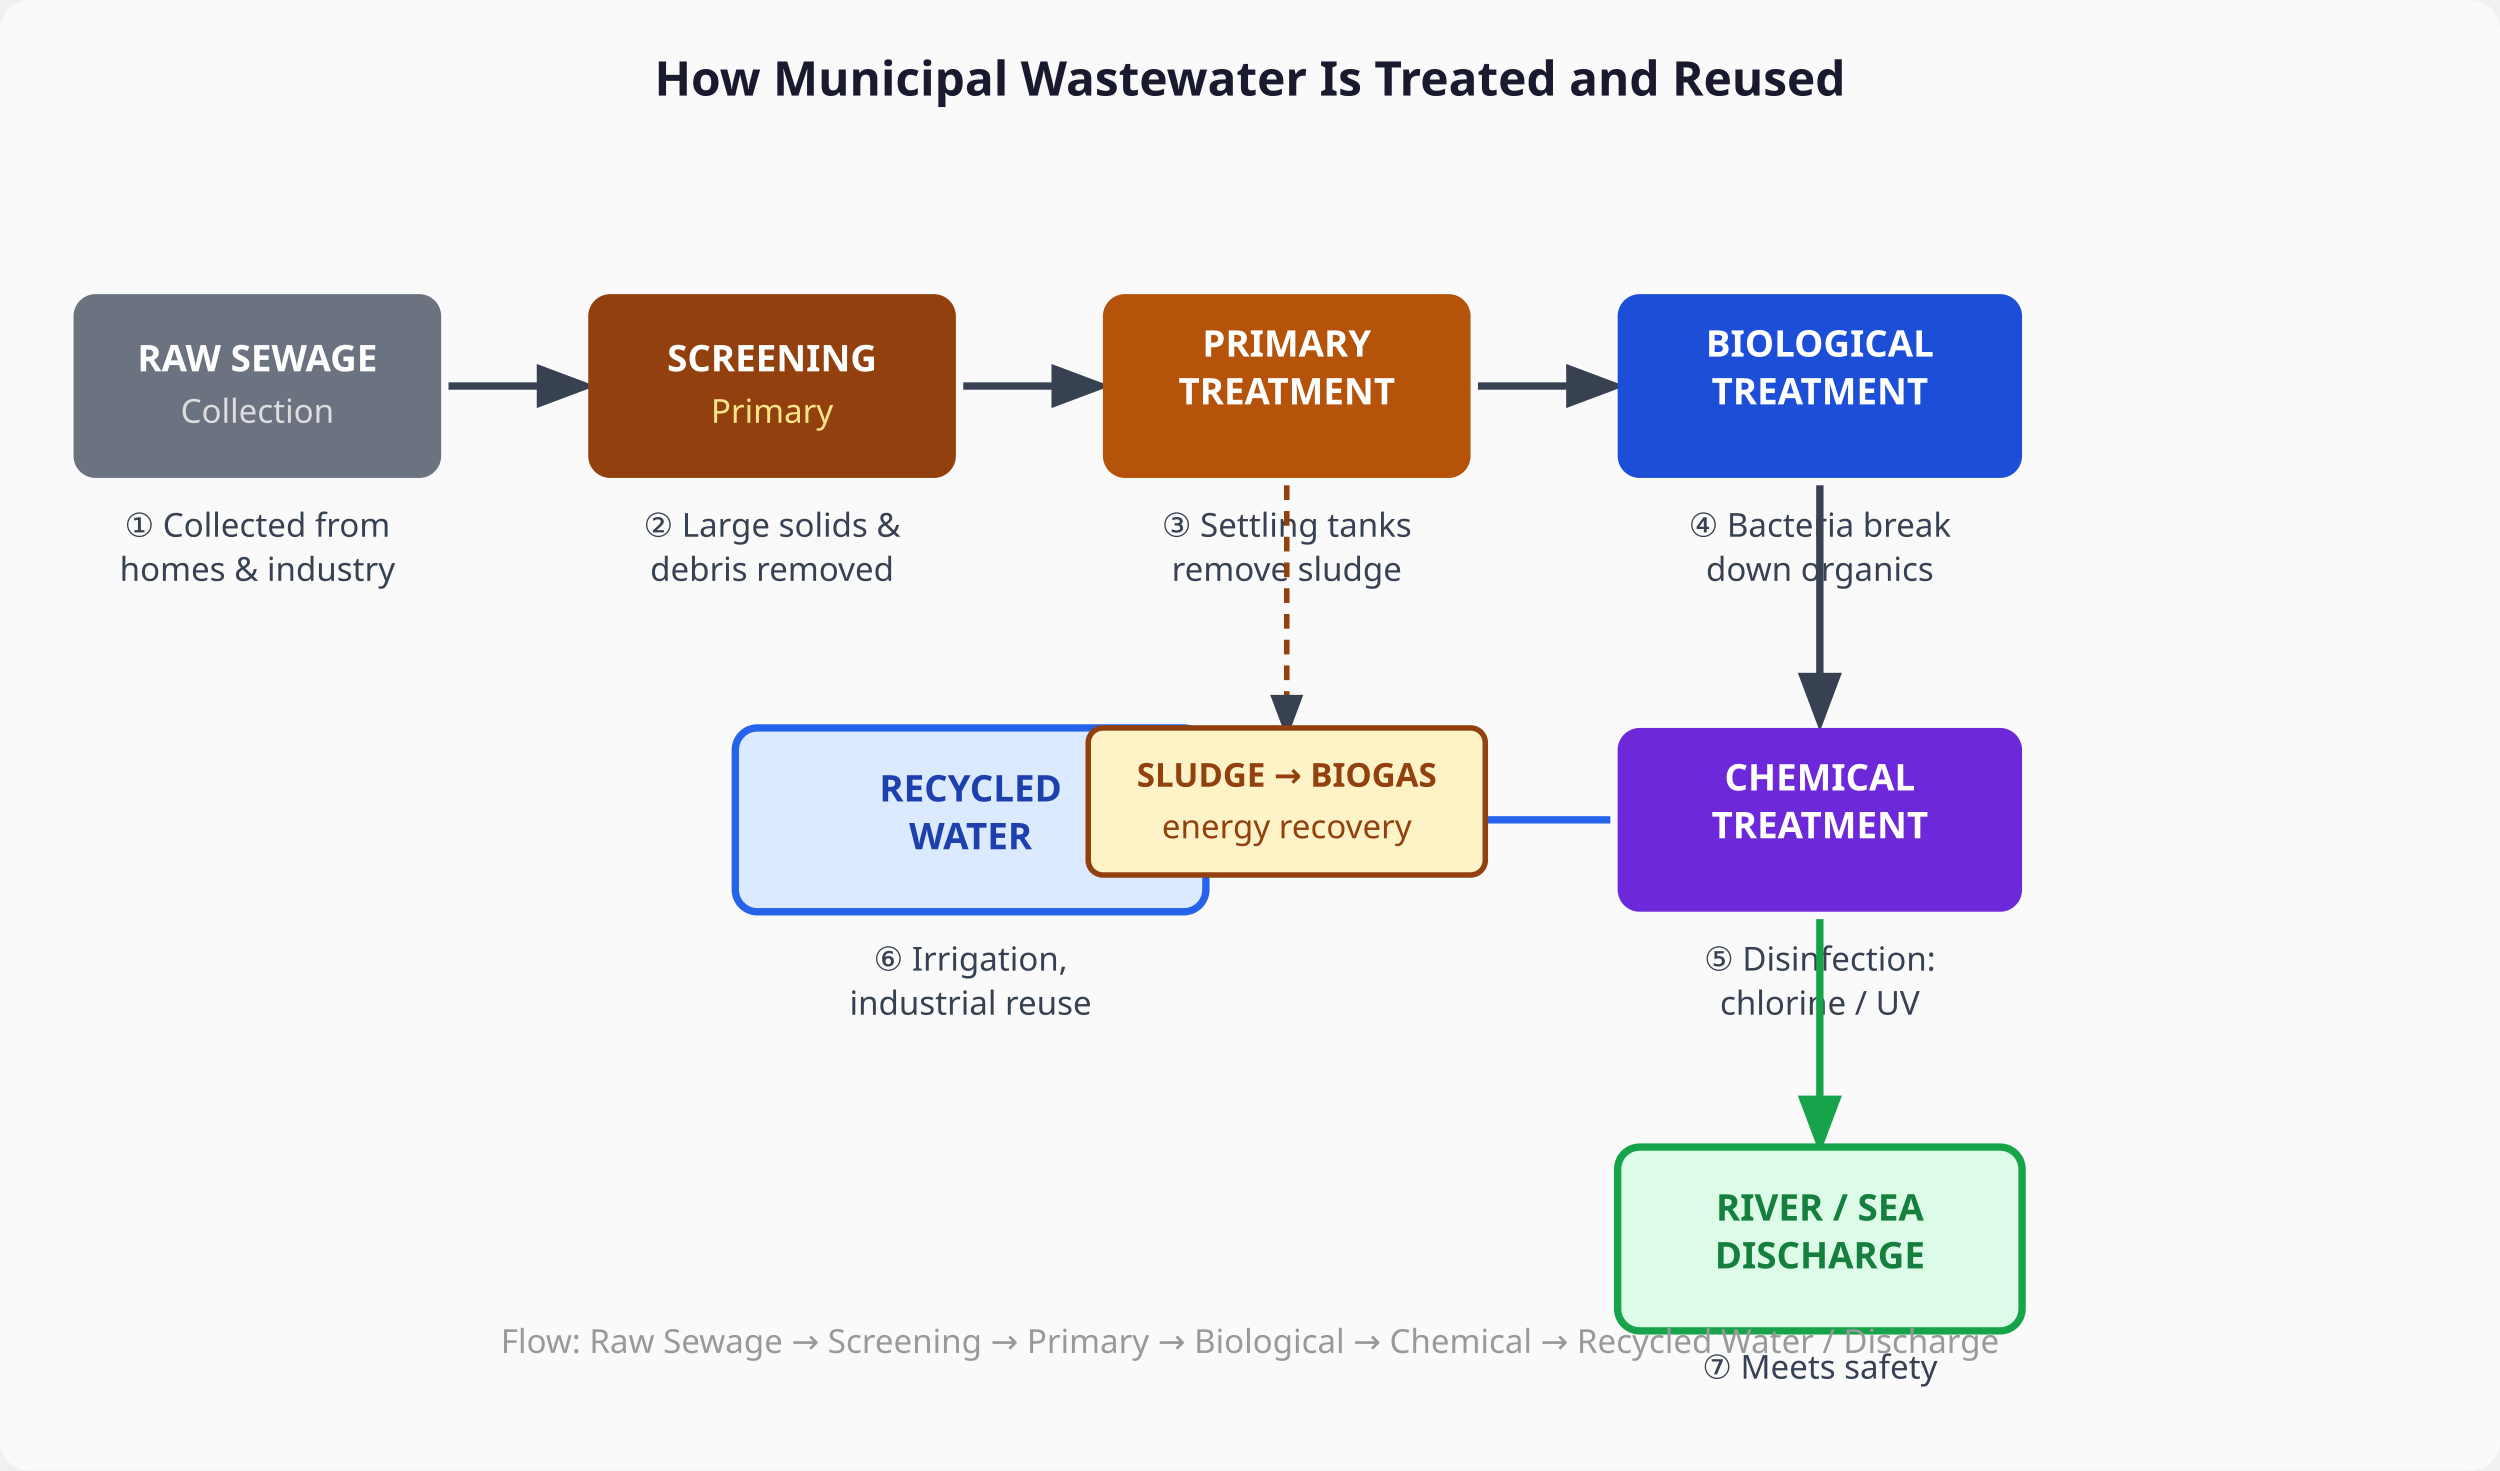
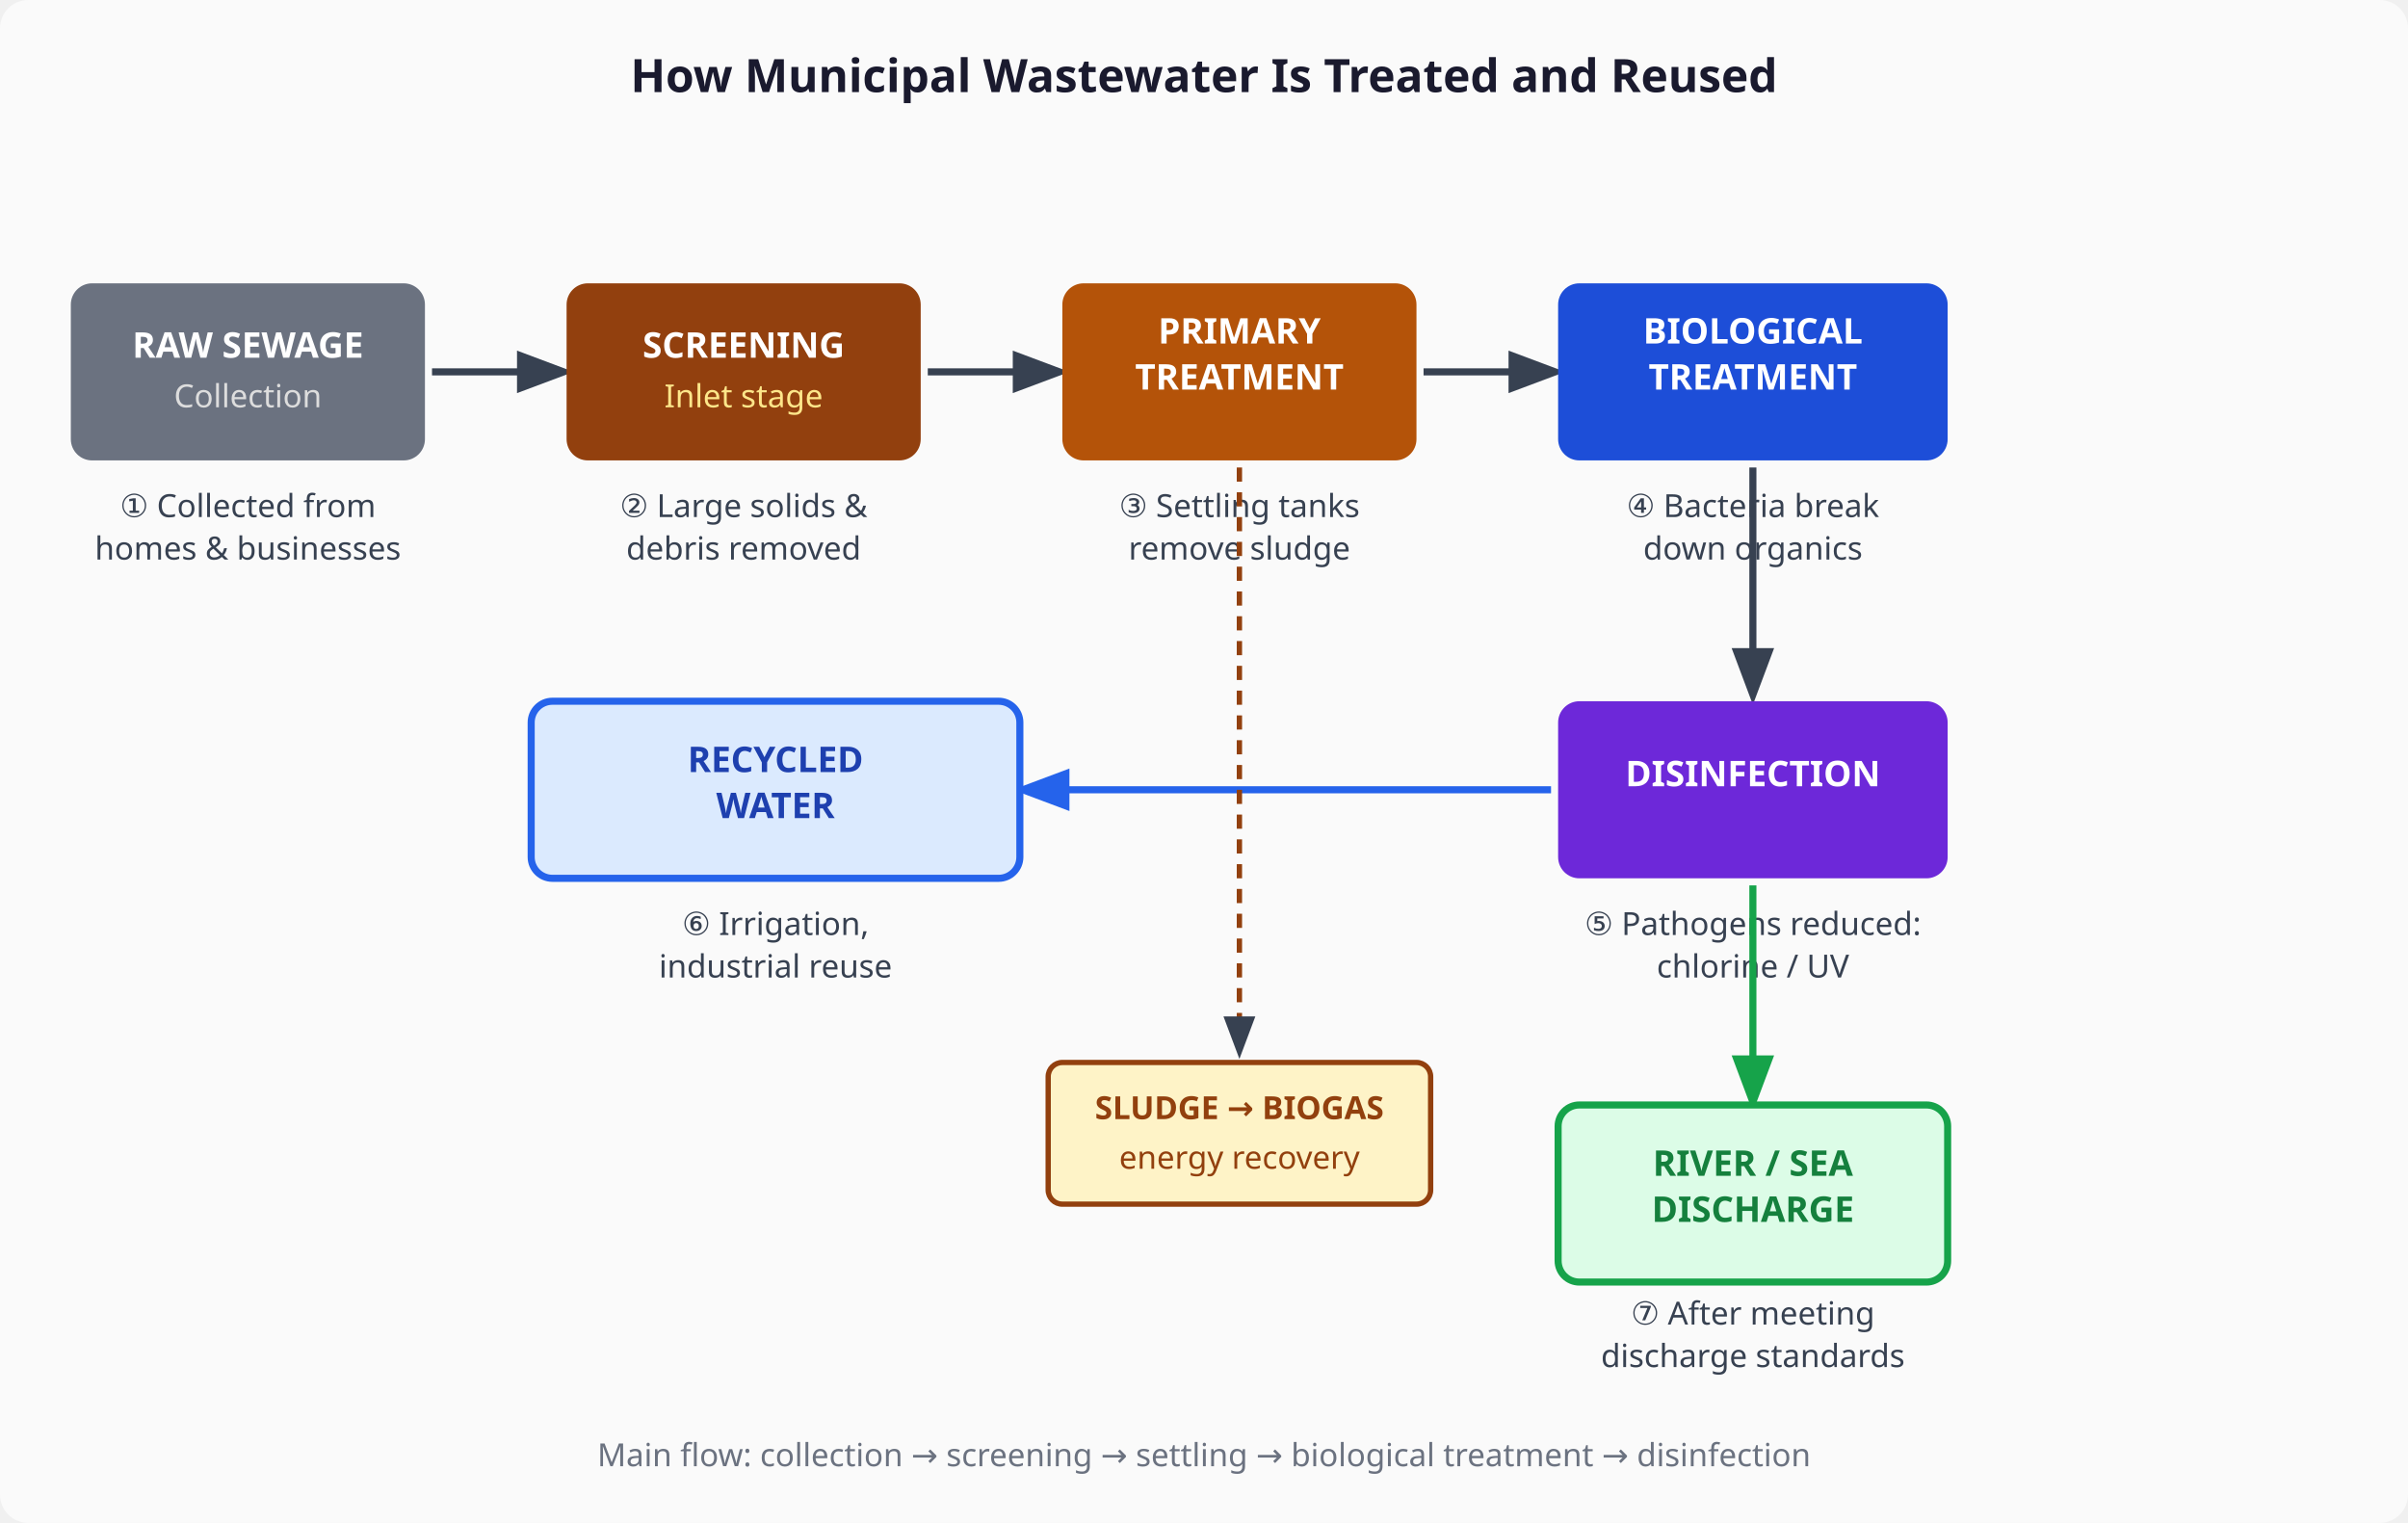
- <svg xmlns="http://www.w3.org/2000/svg" viewBox="0 0 680 400" font-family="system-ui,sans-serif">
-   <rect width="680" height="400" fill="#fafafa" rx="8" />
+ <svg xmlns="http://www.w3.org/2000/svg" viewBox="0 0 680 430" font-family="system-ui,sans-serif" role="img" aria-labelledby="title desc">
+   <rect width="680" height="430" fill="#fafafa" rx="8" />
  <text x="340" y="26" text-anchor="middle" font-size="13" font-weight="700" fill="#1a1a2e">How Municipal Wastewater Is Treated and Reused</text>
  <defs>
    <marker id="arr" markerWidth="8" markerHeight="8" refX="6" refY="3" orient="auto">
      <path d="M0,0 L0,6 L8,3 Z" fill="#374151" />
    </marker>
    <marker id="arr-blue" markerWidth="8" markerHeight="8" refX="6" refY="3" orient="auto">
      <path d="M0,0 L0,6 L8,3 Z" fill="#2563eb" />
    </marker>
    <marker id="arr-green" markerWidth="8" markerHeight="8" refX="6" refY="3" orient="auto">
      <path d="M0,0 L0,6 L8,3 Z" fill="#16a34a" />
    </marker>
  </defs>
  <rect x="20" y="80" width="100" height="50" fill="#6b7280" rx="6" />
  <text x="70" y="101" text-anchor="middle" font-size="10" fill="#fff" font-weight="700">RAW SEWAGE</text>
  <text x="70" y="115" text-anchor="middle" font-size="9" fill="#ddd">Collection</text>
  <text x="70" y="146" text-anchor="middle" font-size="9" fill="#374151">① Collected from</text>
-   <text x="70" y="158" text-anchor="middle" font-size="9" fill="#374151">homes &amp; industry</text>
+   <text x="70" y="158" text-anchor="middle" font-size="9" fill="#374151">homes &amp; businesses</text>
  <line x1="122" y1="105" x2="158" y2="105" stroke="#374151" stroke-width="2" marker-end="url(#arr)" />
  <rect x="160" y="80" width="100" height="50" fill="#92400e" rx="6" />
  <text x="210" y="101" text-anchor="middle" font-size="10" fill="#fff" font-weight="700">SCREENING</text>
-   <text x="210" y="115" text-anchor="middle" font-size="9" fill="#fde68a">Primary</text>
+   <text x="210" y="115" text-anchor="middle" font-size="9" fill="#fde68a">Inlet stage</text>
  <text x="210" y="146" text-anchor="middle" font-size="9" fill="#374151">② Large solids &amp;</text>
  <text x="210" y="158" text-anchor="middle" font-size="9" fill="#374151">debris removed</text>
  <line x1="262" y1="105" x2="298" y2="105" stroke="#374151" stroke-width="2" marker-end="url(#arr)" />
  <rect x="300" y="80" width="100" height="50" fill="#b45309" rx="6" />
  <text x="350" y="97" text-anchor="middle" font-size="10" fill="#fff" font-weight="700">PRIMARY</text>
  <text x="350" y="110" text-anchor="middle" font-size="10" fill="#fff" font-weight="700">TREATMENT</text>
  <text x="350" y="146" text-anchor="middle" font-size="9" fill="#374151">③ Settling tanks</text>
  <text x="350" y="158" text-anchor="middle" font-size="9" fill="#374151">remove sludge</text>
  <line x1="402" y1="105" x2="438" y2="105" stroke="#374151" stroke-width="2" marker-end="url(#arr)" />
  <rect x="440" y="80" width="110" height="50" fill="#1d4ed8" rx="6" />
  <text x="495" y="97" text-anchor="middle" font-size="10" fill="#fff" font-weight="700">BIOLOGICAL</text>
  <text x="495" y="110" text-anchor="middle" font-size="10" fill="#fff" font-weight="700">TREATMENT</text>
  <text x="495" y="146" text-anchor="middle" font-size="9" fill="#374151">④ Bacteria break</text>
  <text x="495" y="158" text-anchor="middle" font-size="9" fill="#374151">down organics</text>
  <line x1="495" y1="132" x2="495" y2="195" stroke="#374151" stroke-width="2" marker-end="url(#arr)" />
  <rect x="440" y="198" width="110" height="50" fill="#6d28d9" rx="6" />
-   <text x="495" y="215" text-anchor="middle" font-size="10" fill="#fff" font-weight="700">CHEMICAL</text>
-   <text x="495" y="228" text-anchor="middle" font-size="10" fill="#fff" font-weight="700">TREATMENT</text>
-   <text x="495" y="264" text-anchor="middle" font-size="9" fill="#374151">⑤ Disinfection:</text>
+   <text x="495" y="222" text-anchor="middle" font-size="10" fill="#fff" font-weight="700">DISINFECTION</text>
+   <text x="495" y="264" text-anchor="middle" font-size="9" fill="#374151">⑤ Pathogens reduced:</text>
  <text x="495" y="276" text-anchor="middle" font-size="9" fill="#374151">chlorine / UV</text>
-   <line x1="438" y1="223" x2="330" y2="223" stroke="#2563eb" stroke-width="2" marker-end="url(#arr-blue)" />
+   <line x1="438" y1="223" x2="290" y2="223" stroke="#2563eb" stroke-width="2" marker-end="url(#arr-blue)" />
  <line x1="495" y1="250" x2="495" y2="310" stroke="#16a34a" stroke-width="2" marker-end="url(#arr-green)" />
-   <rect x="200" y="198" width="128" height="50" fill="#dbeafe" stroke="#2563eb" stroke-width="2" rx="6" />
-   <text x="264" y="218" text-anchor="middle" font-size="10" fill="#1e40af" font-weight="700">RECYCLED</text>
-   <text x="264" y="231" text-anchor="middle" font-size="10" fill="#1e40af" font-weight="700">WATER</text>
-   <text x="264" y="264" text-anchor="middle" font-size="9" fill="#374151">⑥ Irrigation,</text>
-   <text x="264" y="276" text-anchor="middle" font-size="9" fill="#374151">industrial reuse</text>
+   <rect x="150" y="198" width="138" height="50" fill="#dbeafe" stroke="#2563eb" stroke-width="2" rx="6" />
+   <text x="219" y="218" text-anchor="middle" font-size="10" fill="#1e40af" font-weight="700">RECYCLED</text>
+   <text x="219" y="231" text-anchor="middle" font-size="10" fill="#1e40af" font-weight="700">WATER</text>
+   <text x="219" y="264" text-anchor="middle" font-size="9" fill="#374151">⑥ Irrigation,</text>
+   <text x="219" y="276" text-anchor="middle" font-size="9" fill="#374151">industrial reuse</text>
  <rect x="440" y="312" width="110" height="50" fill="#dcfce7" stroke="#16a34a" stroke-width="2" rx="6" />
  <text x="495" y="332" text-anchor="middle" font-size="10" fill="#15803d" font-weight="700">RIVER / SEA</text>
  <text x="495" y="345" text-anchor="middle" font-size="10" fill="#15803d" font-weight="700">DISCHARGE</text>
-   <text x="495" y="375" text-anchor="middle" font-size="9" fill="#374151">⑦ Meets safety</text>
-   <line x1="350" y1="132" x2="350" y2="198" stroke="#92400e" stroke-width="1.5" stroke-dasharray="4,3" marker-end="url(#arr)" />
-   <rect x="296" y="198" width="108" height="40" fill="#fef3c7" stroke="#92400e" stroke-width="1.5" rx="4" />
-   <text x="350" y="214" text-anchor="middle" font-size="9" fill="#92400e" font-weight="700">SLUDGE → BIOGAS</text>
-   <text x="350" y="228" text-anchor="middle" font-size="9" fill="#92400e">energy recovery</text>
-   <text x="340" y="368" text-anchor="middle" font-size="9" fill="#999">Flow: Raw Sewage → Screening → Primary → Biological → Chemical → Recycled Water / Discharge</text>
+   <text x="495" y="374" text-anchor="middle" font-size="9" fill="#374151">⑦ After meeting</text>
+   <text x="495" y="386" text-anchor="middle" font-size="9" fill="#374151">discharge standards</text>
+   <line x1="350" y1="132" x2="350" y2="296" stroke="#92400e" stroke-width="1.5" stroke-dasharray="4,3" marker-end="url(#arr)" />
+   <rect x="296" y="300" width="108" height="40" fill="#fef3c7" stroke="#92400e" stroke-width="1.5" rx="4" />
+   <text x="350" y="316" text-anchor="middle" font-size="9" fill="#92400e" font-weight="700">SLUDGE → BIOGAS</text>
+   <text x="350" y="330" text-anchor="middle" font-size="9" fill="#92400e">energy recovery</text>
+   <text x="340" y="414" text-anchor="middle" font-size="9" fill="#6b7280">Main flow: collection → screening → settling → biological treatment → disinfection</text>
</svg>
